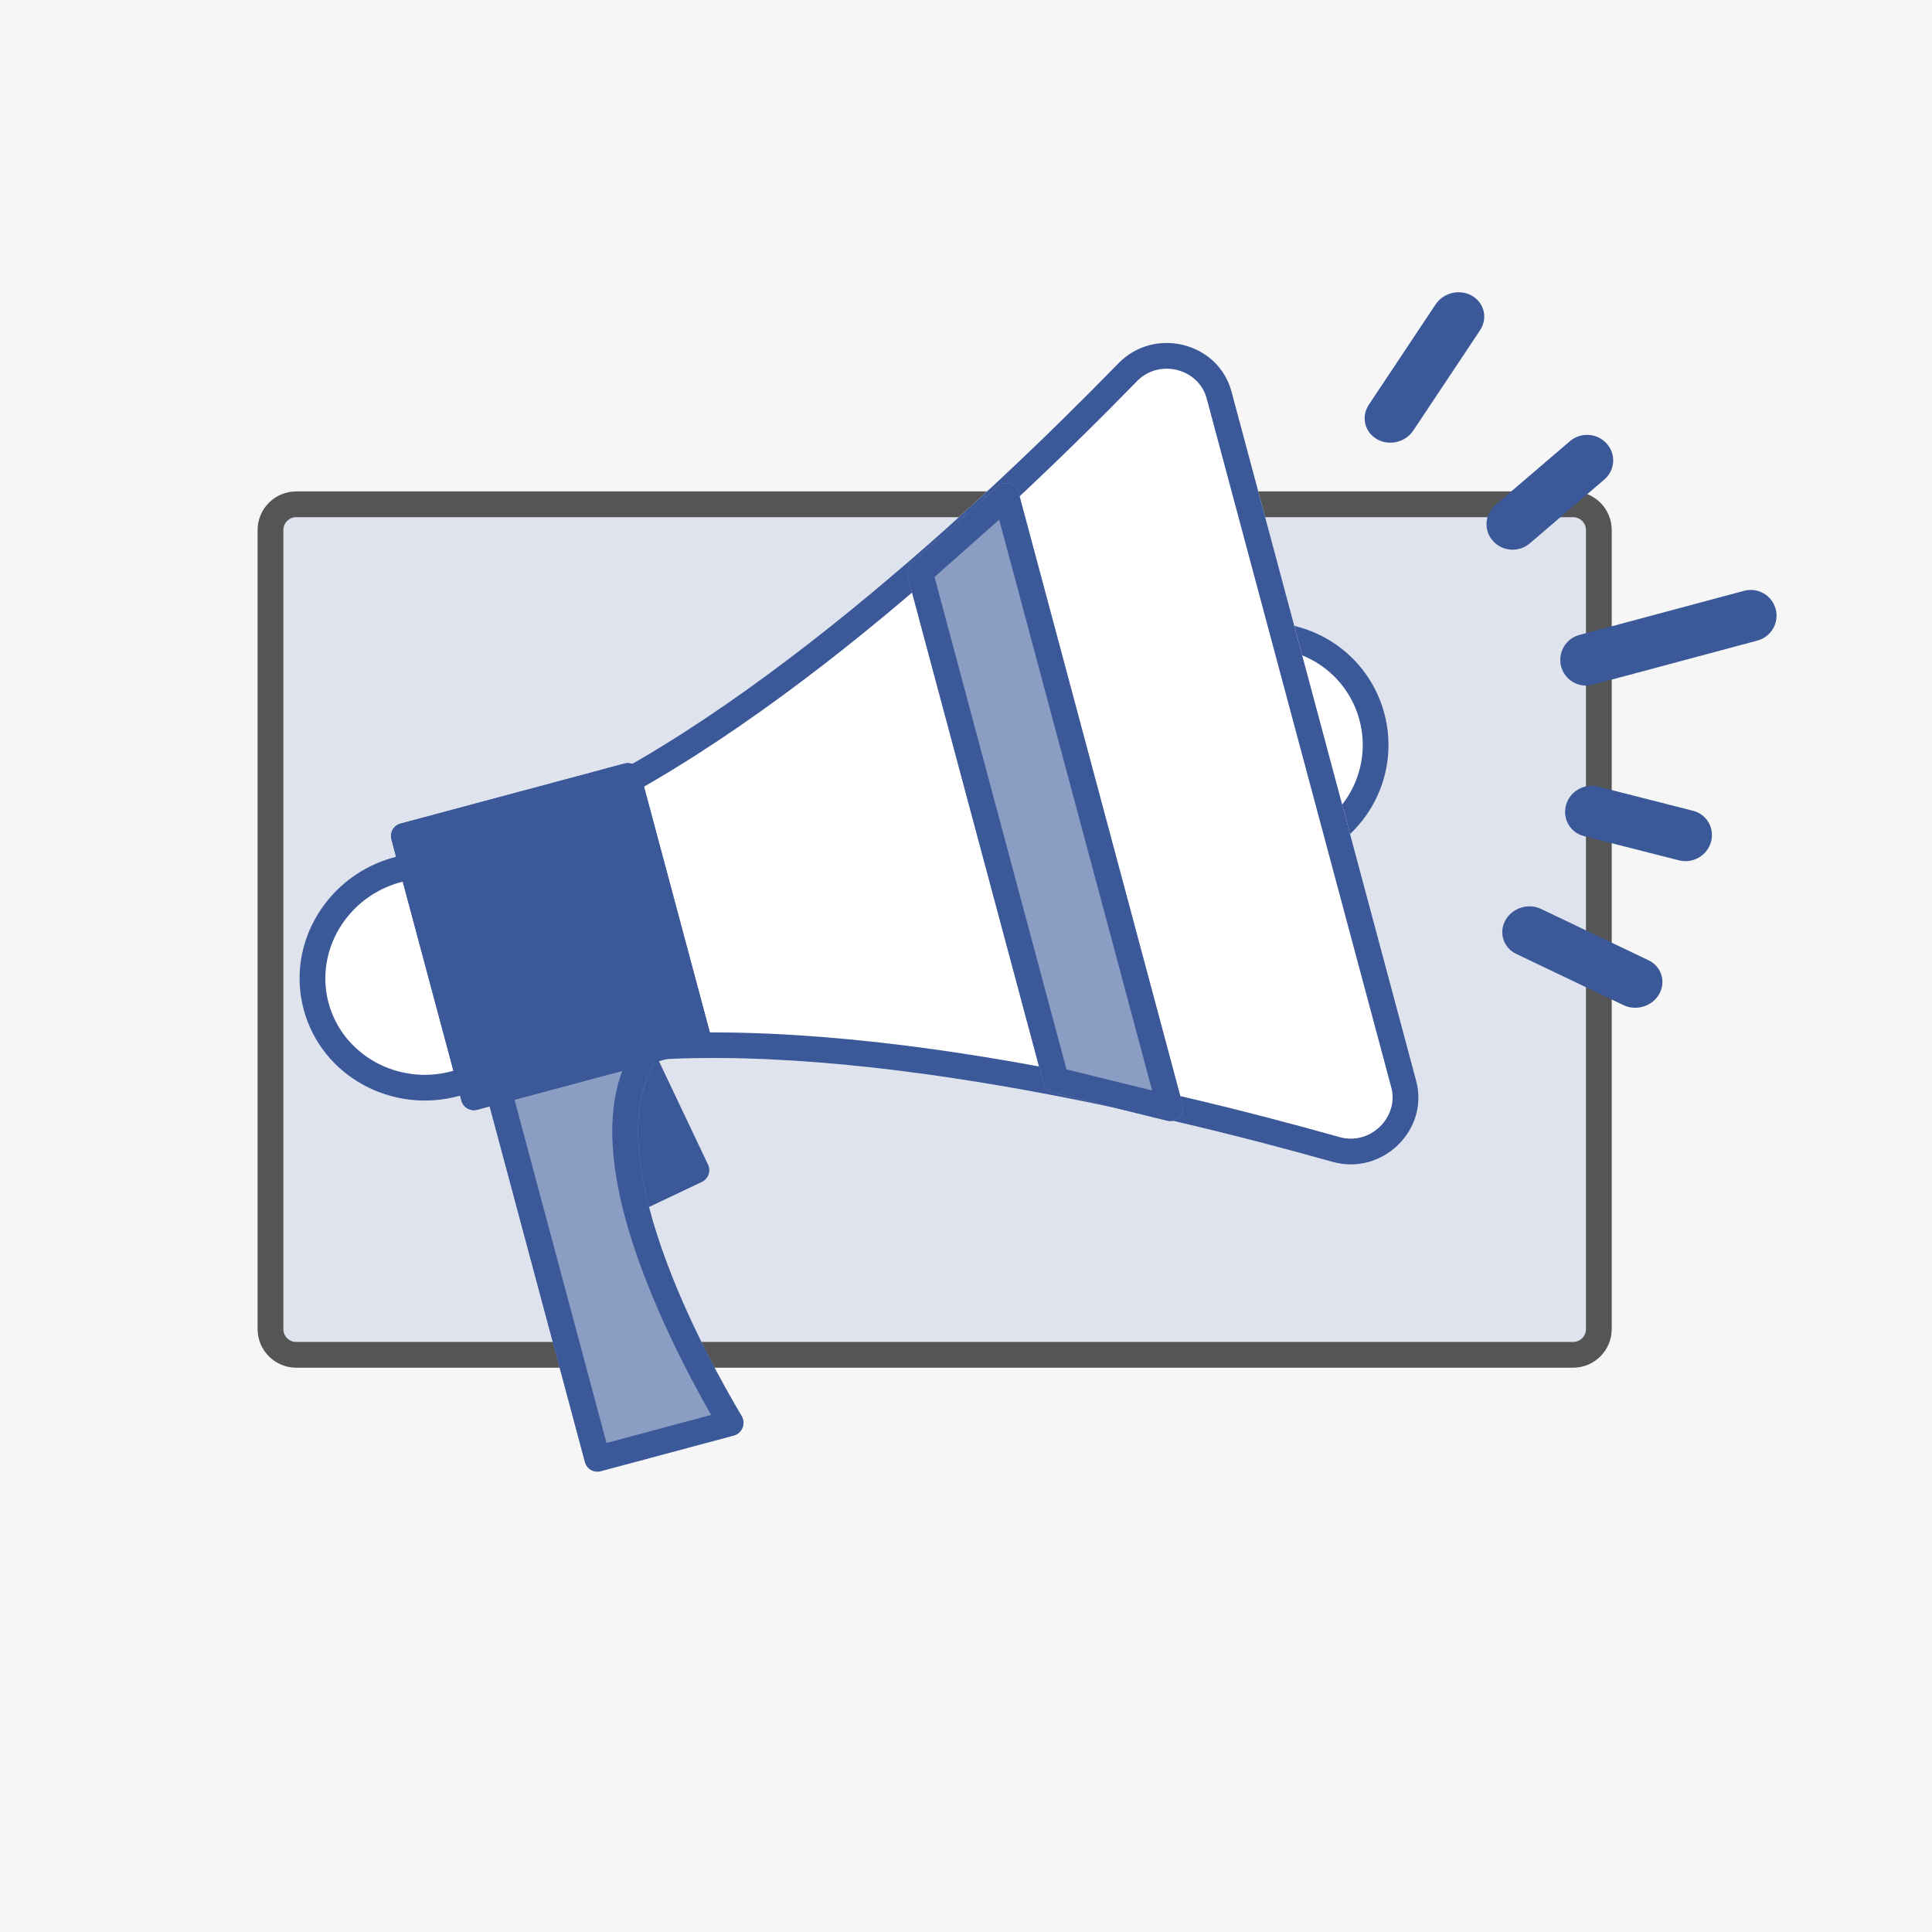
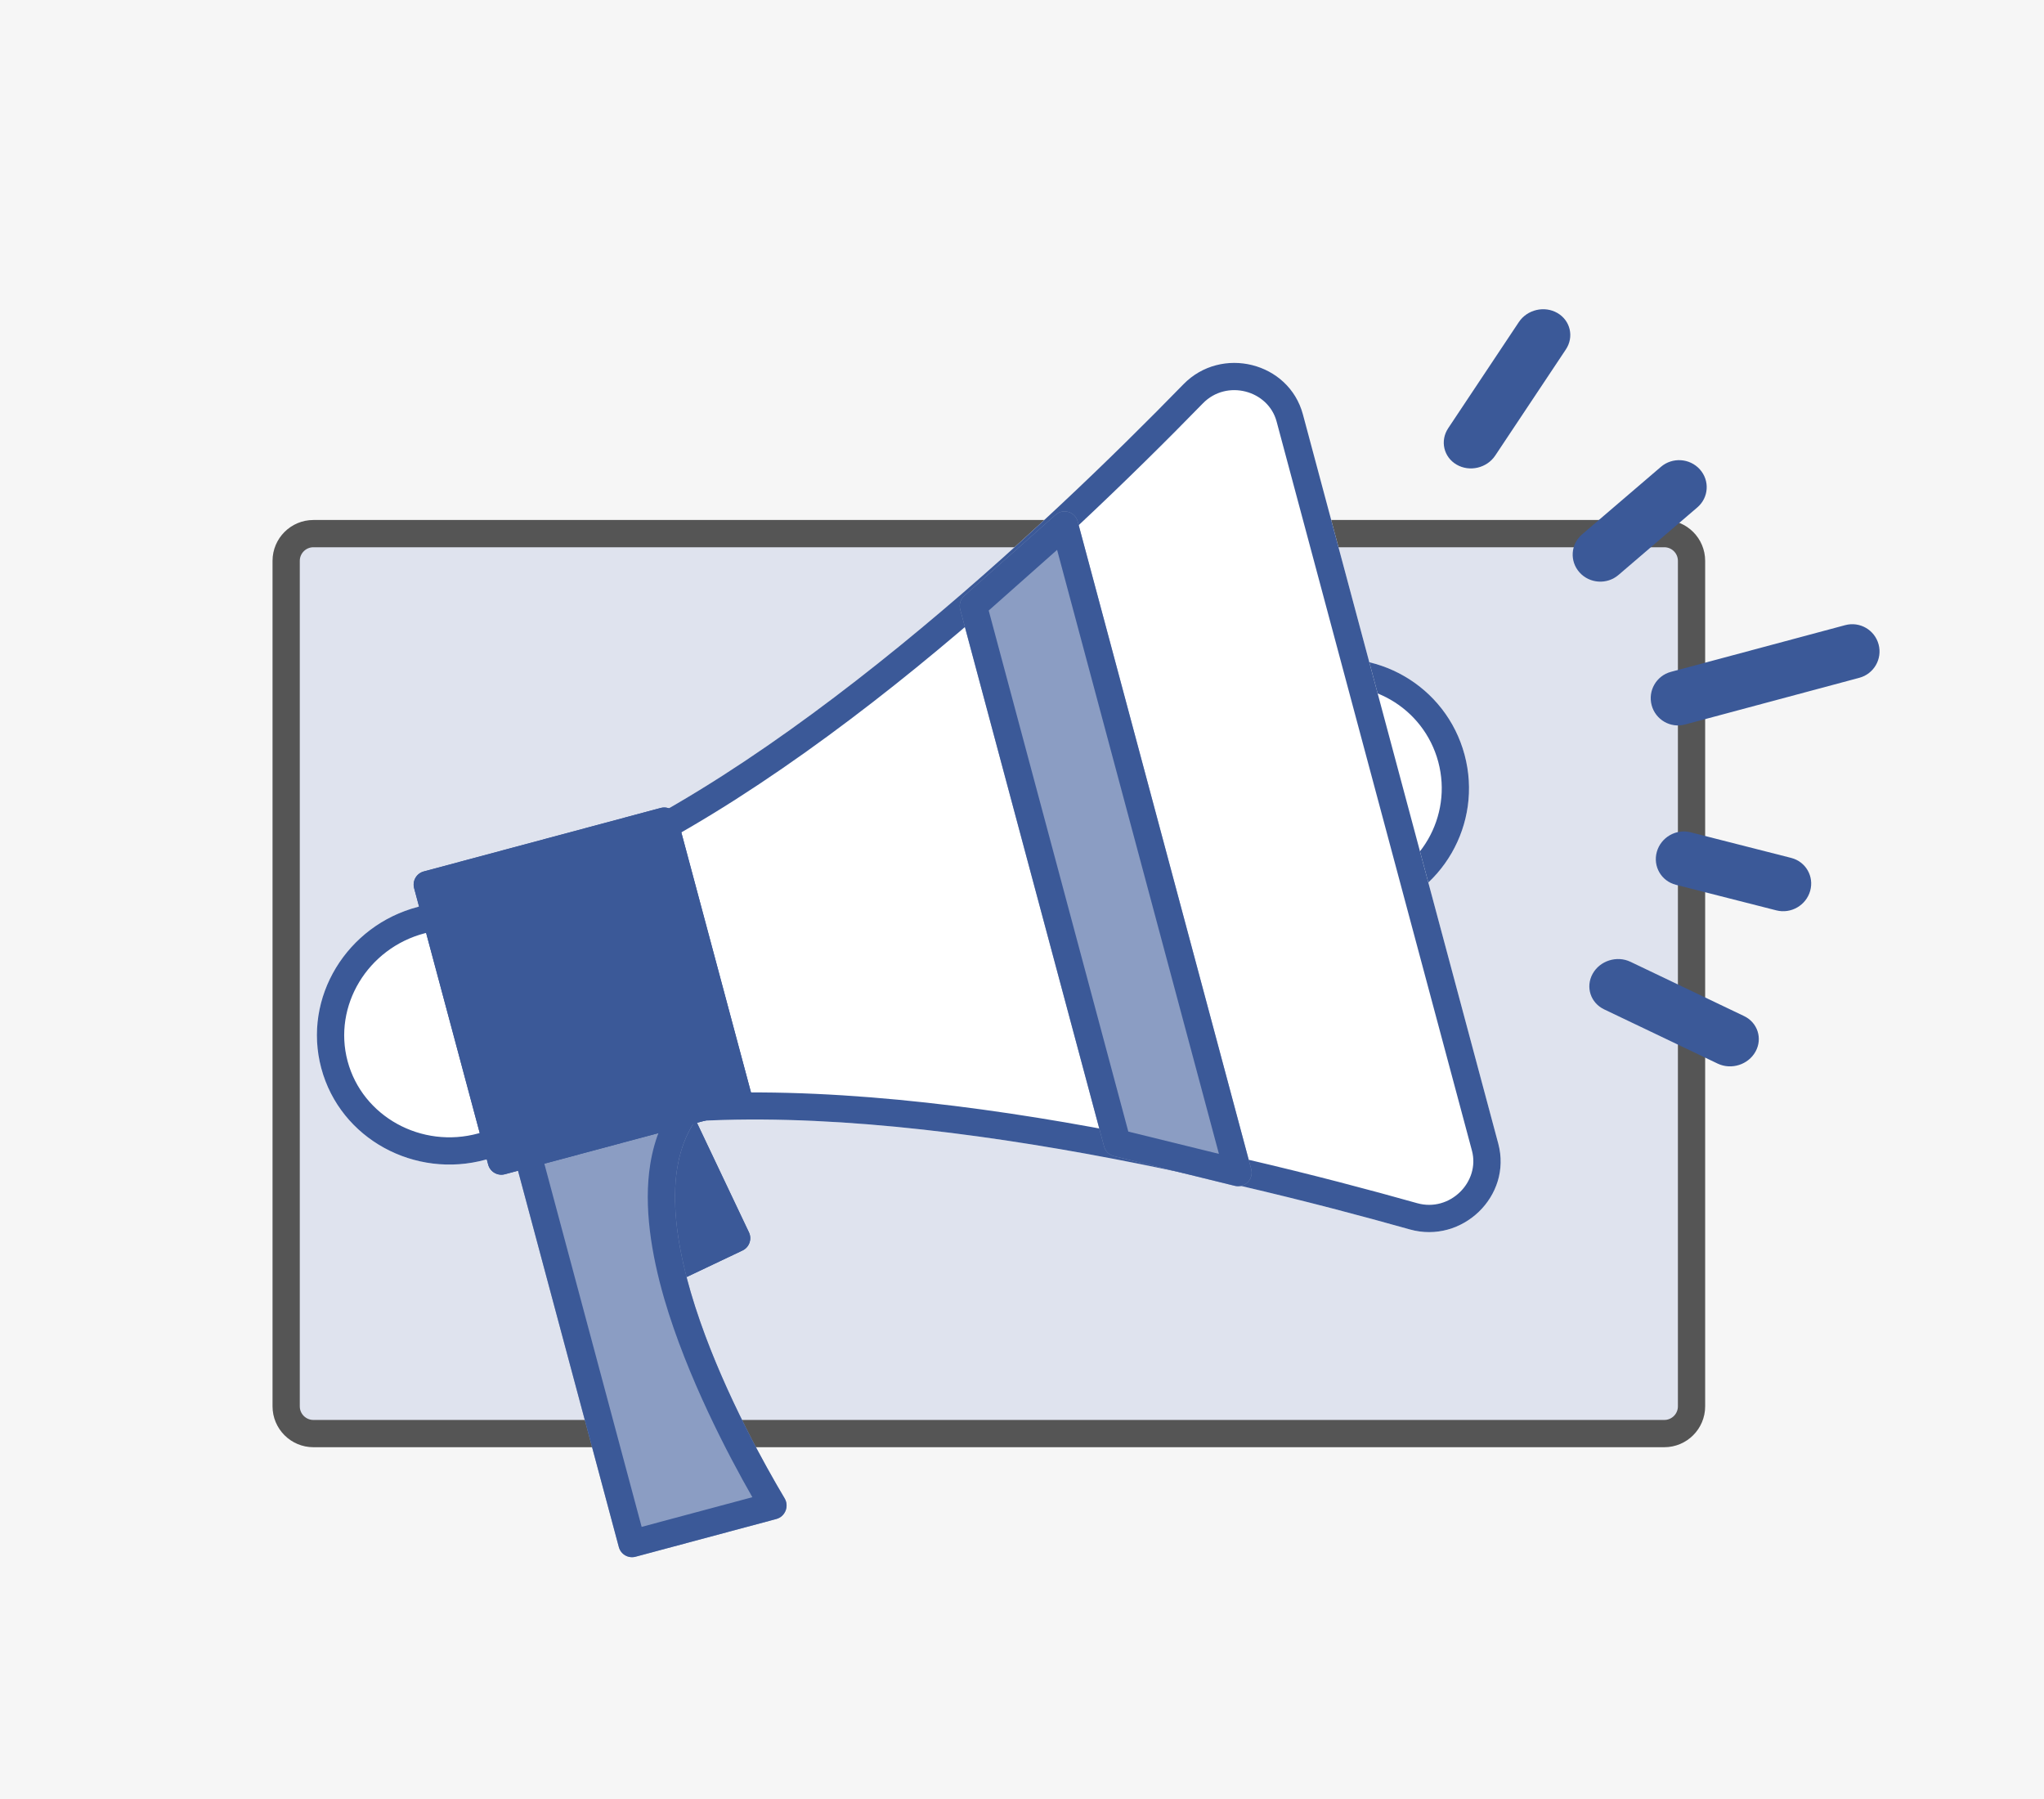
- <svg xmlns="http://www.w3.org/2000/svg" xmlns:xlink="http://www.w3.org/1999/xlink" width="150" height="150" viewBox="0 0 150 150" version="1.1">
-   <g id="Canvas" transform="translate(-5604 -522)">
+ <svg xmlns="http://www.w3.org/2000/svg" xmlns:xlink="http://www.w3.org/1999/xlink" width="150" height="132" viewBox="0 0 150 132" version="1.1">
+   <g id="Canvas" transform="translate(-4817 -456)">
    <g id="02">
      <g id="Rectangle 18">
-         <use xlink:href="#path0_fill" transform="translate(5604 522)" fill="#F6F6F6" />
+         <use xlink:href="#path0_fill" transform="translate(4817 456)" fill="#F6F6F6" />
      </g>
      <g id="Rectangle 2">
-         <use xlink:href="#path1_fill" transform="translate(5625 561.154)" fill="#DFE3EE" />
+         <use xlink:href="#path1_fill" transform="translate(4838 495.154)" fill="#DFE3EE" />
      </g>
      <g id="Rectangle 2 (Stroke)">
-         <use xlink:href="#path2_fill" transform="translate(5624 560.154)" fill="#555555" />
+         <use xlink:href="#path2_fill" transform="translate(4837 494.154)" fill="#555555" />
      </g>
      <g id="Ellipse 4">
-         <use xlink:href="#path3_fill" transform="matrix(-0.965926 0.258819 0.258819 0.965926 5709.02 568.204)" fill="#FFFFFF" />
+         <use xlink:href="#path3_fill" transform="matrix(-0.965926 0.258819 0.258819 0.965926 4922.02 502.204)" fill="#FFFFFF" />
      </g>
      <g id="Ellipse 4 (Stroke)">
-         <use xlink:href="#path4_fill" transform="matrix(-0.965926 0.258819 0.258819 0.965926 5709.02 568.204)" fill="#3B5998" />
+         <use xlink:href="#path4_fill" transform="matrix(-0.965926 0.258819 0.258819 0.965926 4922.02 502.204)" fill="#3B5998" />
      </g>
      <g id="Rectangle 11">
-         <use xlink:href="#path5_fill" transform="matrix(0.258819 0.965926 0.965926 -0.258819 5619.08 568.67)" fill="#FFFFFF" />
+         <use xlink:href="#path5_fill" transform="matrix(0.258819 0.965926 0.965926 -0.258819 4832.08 502.67)" fill="#FFFFFF" />
      </g>
      <g id="Rectangle 11 (Stroke)">
-         <use xlink:href="#path6_fill" transform="matrix(0.258819 0.965926 0.965926 -0.258819 5619.08 568.67)" fill="#3B5998" />
+         <use xlink:href="#path6_fill" transform="matrix(0.258819 0.965926 0.965926 -0.258819 4832.08 502.67)" fill="#3B5998" />
      </g>
      <g id="Rectangle 11">
-         <use xlink:href="#path7_fill" transform="matrix(-0.903405 0.428787 0.428787 0.903405 5652.53 598.872)" fill="#3B5998" />
+         <use xlink:href="#path7_fill" transform="matrix(-0.903405 0.428787 0.428787 0.903405 4865.53 532.872)" fill="#3B5998" />
      </g>
      <g id="Rectangle 11 (Stroke)">
-         <use xlink:href="#path8_fill" transform="matrix(-0.903405 0.428787 0.428787 0.903405 5652.53 598.872)" fill="#3B5998" />
+         <use xlink:href="#path8_fill" transform="matrix(-0.903405 0.428787 0.428787 0.903405 4865.53 532.872)" fill="#3B5998" />
      </g>
      <g id="Rectangle 11">
-         <use xlink:href="#path9_fill" transform="matrix(-0.965926 0.258819 0.258819 0.965926 5658.61 600.959)" fill="#8B9DC3" />
+         <use xlink:href="#path9_fill" transform="matrix(-0.965926 0.258819 0.258819 0.965926 4871.61 534.959)" fill="#8B9DC3" />
      </g>
      <g id="Rectangle 11 (Stroke)">
-         <use xlink:href="#path10_fill" transform="matrix(-0.965926 0.258819 0.258819 0.965926 5658.61 600.959)" fill="#3B5998" />
+         <use xlink:href="#path10_fill" transform="matrix(-0.965926 0.258819 0.258819 0.965926 4871.61 534.959)" fill="#3B5998" />
      </g>
      <g id="Rectangle 11">
-         <use xlink:href="#path11_fill" transform="matrix(-0.965926 0.258819 0.258819 0.965926 5653.45 581.025)" fill="#3B5998" />
+         <use xlink:href="#path11_fill" transform="matrix(-0.965926 0.258819 0.258819 0.965926 4866.45 515.025)" fill="#3B5998" />
      </g>
      <g id="Rectangle 11 (Stroke)">
-         <use xlink:href="#path12_fill" transform="matrix(-0.965926 0.258819 0.258819 0.965926 5653.45 581.025)" fill="#3B5998" />
+         <use xlink:href="#path12_fill" transform="matrix(-0.965926 0.258819 0.258819 0.965926 4866.45 515.025)" fill="#3B5998" />
      </g>
      <g id="Rectangle 11">
-         <use xlink:href="#path13_fill" transform="matrix(-0.965926 0.258819 0.258819 0.965926 5682.83 559.298)" fill="#8B9DC3" />
+         <use xlink:href="#path13_fill" transform="matrix(-0.965926 0.258819 0.258819 0.965926 4895.83 493.298)" fill="#8B9DC3" />
      </g>
      <g id="Rectangle 11 (Stroke)">
-         <use xlink:href="#path14_fill" transform="matrix(-0.965926 0.258819 0.258819 0.965926 5682.83 559.298)" fill="#3B5998" />
+         <use xlink:href="#path14_fill" transform="matrix(-0.965926 0.258819 0.258819 0.965926 4895.83 493.298)" fill="#3B5998" />
      </g>
      <g id="Vector 6 (Stroke)">
-         <use xlink:href="#path15_fill" transform="matrix(0.965926 -0.258819 0.258819 0.965926 5724.69 571.815)" fill="#3B5998" />
+         <use xlink:href="#path15_fill" transform="matrix(0.965926 -0.258819 0.258819 0.965926 4937.69 505.814)" fill="#3B5998" />
      </g>
      <g id="Vector 6 (Stroke)">
-         <use xlink:href="#path16_fill" transform="matrix(0.759488 -0.650521 0.667832 0.744312 5718.58 562.513)" fill="#3B5998" />
+         <use xlink:href="#path16_fill" transform="matrix(0.759488 -0.650521 0.667832 0.744312 4931.58 496.513)" fill="#3B5998" />
      </g>
      <g id="Vector 6 (Stroke)">
-         <use xlink:href="#path17_fill" transform="matrix(0.96908 0.246746 -0.271028 0.962571 5726.13 582.576)" fill="#3B5998" />
+         <use xlink:href="#path17_fill" transform="matrix(0.96908 0.246746 -0.271028 0.962571 4939.13 516.576)" fill="#3B5998" />
      </g>
      <g id="Vector 6 (Stroke)">
-         <use xlink:href="#path18_fill" transform="matrix(0.525859 -0.850572 0.880693 0.473687 5709.19 555.176)" fill="#3B5998" />
+         <use xlink:href="#path18_fill" transform="matrix(0.525859 -0.850572 0.880693 0.473687 4922.19 489.176)" fill="#3B5998" />
      </g>
      <g id="Vector 6 (Stroke)">
-         <use xlink:href="#path19_fill" transform="matrix(0.880693 0.473687 -0.525859 0.850572 5722.21 591.291)" fill="#3B5998" />
+         <use xlink:href="#path19_fill" transform="matrix(0.880693 0.473687 -0.525859 0.850572 4935.21 525.291)" fill="#3B5998" />
      </g>
    </g>
  </g>
  <defs>
-     <path id="path0_fill" d="M 0 0L 150 0L 150 150L 0 150L 0 0Z" />
+     <path id="path0_fill" d="M 0 0L 150 0L 150 132L 0 132L 0 0Z" />
    <path id="path1_fill" d="M 0 2C 0 0.895 0.895 0 2 0L 101.134 0C 102.239 0 103.134 0.895 103.134 2L 103.134 64.034C 103.134 65.138 102.239 66.034 101.134 66.034L 2 66.034C 0.895 66.034 0 65.138 0 64.034L 0 2Z" />
    <path id="path2_fill" fill-rule="evenodd" d="M 0 3C 0 1.343 1.343 0 3 0L 102.134 0C 103.791 0 105.134 1.343 105.134 3L 105.134 65.034C 105.134 66.69 103.791 68.034 102.134 68.034L 3 68.034C 1.343 68.034 0 66.69 0 65.034L 0 3ZM 3 2C 2.448 2 2 2.448 2 3L 2 65.034C 2 65.586 2.448 66.034 3 66.034L 102.134 66.034C 102.687 66.034 103.134 65.586 103.134 65.034L 103.134 3C 103.134 2.448 102.687 2 102.134 2L 3 2Z" />
    <path id="path3_fill" d="M 19 9.5C 19 14.747 14.747 19 9.5 19C 4.253 19 0 14.747 0 9.5C 0 4.253 4.253 0 9.5 0C 14.747 0 19 4.253 19 9.5Z" />
    <path id="path4_fill" fill-rule="evenodd" d="M 9.5 17C 13.642 17 17 13.642 17 9.5C 17 5.358 13.642 2 9.5 2C 5.358 2 2 5.358 2 9.5C 2 13.642 5.358 17 9.5 17ZM 9.5 19C 14.747 19 19 14.747 19 9.5C 19 4.253 14.747 0 9.5 0C 4.253 0 0 4.253 0 9.5C 0 14.747 4.253 19 9.5 19Z" />
    <path id="path5_fill" d="M 64.928 74.098C 57.616 61.805 44.52 37.635 42.757 19.552C 42.475 16.665 42.407 13.161 42.431 9.92C 42.471 4.54 38.21 0 32.83 0C 27.45 0 23.189 4.54 23.229 9.92C 23.253 13.161 23.185 16.665 22.903 19.552C 21.14 37.635 8.044 61.805 0.732 74.098C -1.306 77.524 1.15 82 5.137 82L 60.523 82C 64.51 82 66.966 77.524 64.928 74.098Z" />
    <path id="path6_fill" fill-rule="evenodd" d="M 49.937 49.814C 45.496 39.898 41.686 29.025 40.766 19.746C 40.479 16.782 40.407 13.173 40.431 9.905C 40.463 5.569 37.034 2 32.83 2C 28.626 2 25.197 5.569 25.229 9.905C 25.253 13.173 25.181 16.782 24.894 19.746C 23.974 29.025 20.164 39.898 15.723 49.814C 11.277 59.734 6.12 68.951 2.451 75.121C 1.176 77.265 2.761 80 5.137 80L 60.523 80C 62.899 80 64.484 77.265 63.209 75.121C 59.54 68.951 54.383 59.734 49.937 49.814ZM 42.757 19.552C 44.52 37.635 57.616 61.805 64.928 74.098C 66.966 77.524 64.51 82 60.523 82L 5.137 82C 1.15 82 -1.306 77.524 0.732 74.098C 8.044 61.805 21.14 37.635 22.903 19.552C 23.185 16.665 23.253 13.161 23.229 9.92C 23.189 4.54 27.45 0 32.83 0C 38.21 0 42.471 4.54 42.431 9.92C 42.407 13.161 42.475 16.665 42.757 19.552Z" />
    <path id="path7_fill" d="M 0 1C 0 0.448 0.448 0 1 0L 7 0C 7.552 0 8 0.448 8 1L 8 15C 8 15.552 7.552 16 7 16L 1 16C 0.448 16 0 15.552 0 15L 0 1Z" />
    <path id="path8_fill" fill-rule="evenodd" d="M 2 2L 2 14L 6 14L 6 2L 2 2ZM 1 0C 0.448 0 0 0.448 0 1L 0 15C 0 15.552 0.448 16 1 16L 7 16C 7.552 16 8 15.552 8 15L 8 1C 8 0.448 7.552 0 7 0L 1 0Z" />
    <path id="path9_fill" d="M 0.619 0.569C -0.152 0.443 -0.233 0.142 0.547 0.088C 4.464 -0.183 13.884 0.243 16.889 0.391C 17.42 0.417 17.826 0.855 17.826 1.386L 17.826 31C 17.826 31.552 17.379 32 16.826 32L 6.132 32C 5.455 32 4.966 31.345 5.15 30.694C 6.765 24.994 12.357 2.49 0.619 0.569Z" />
    <path id="path10_fill" fill-rule="evenodd" d="M 1.906 0.882C 2.705 1.147 3.407 1.525 4.022 1.997C 11.12 7.457 6.579 25.651 5.15 30.694C 4.966 31.345 5.455 32 6.132 32L 16.826 32C 17.379 32 17.826 31.552 17.826 31L 17.826 1.386C 17.826 0.855 17.42 0.417 16.889 0.391C 14.691 0.283 9.061 0.026 4.663 0.002C 3.693 -0.003 2.782 0.003 1.982 0.024C 1.514 0.036 1.083 0.054 0.7 0.078C 0.648 0.081 0.597 0.085 0.547 0.088C -0.219 0.141 -0.155 0.432 0.58 0.562C 0.593 0.564 0.606 0.567 0.619 0.569C 1.074 0.643 1.502 0.748 1.906 0.882ZM 6.871 2.028C 7.455 2.765 7.939 3.588 8.333 4.47C 9.609 7.332 9.96 10.847 9.892 14.255C 9.759 20.233 8.315 26.592 7.414 30L 15.826 30L 15.826 2.342C 13.709 2.243 10.162 2.092 6.871 2.028Z" />
    <path id="path11_fill" d="M 0 1C 0 0.448 0.448 0 1 0L 19 0C 19.552 0 20 0.448 20 1L 20 22C 20 22.552 19.552 23 19 23L 1 23C 0.448 23 0 22.552 0 22L 0 1Z" />
    <path id="path12_fill" fill-rule="evenodd" d="M 2 2L 2 21L 18 21L 18 2L 2 2ZM 1 0C 0.448 0 0 0.448 0 1L 0 22C 0 22.552 0.448 23 1 23L 19 23C 19.552 23 20 22.552 20 22L 20 1C 20 0.448 19.552 0 19 0L 1 0Z" />
    <path id="path13_fill" d="M 0 1.001C 0 0.258 0.782 -0.226 1.447 0.107L 9.447 4.107C 9.786 4.276 10 4.623 10 5.001L 10 45.792C 10 46.157 9.801 46.492 9.482 46.668L 1.482 51.068C 0.815 51.435 0 50.953 0 50.192L 0 1.001Z" />
    <path id="path14_fill" fill-rule="evenodd" d="M 2 2.619L 2 48.501L 8 45.201L 8 5.619L 2 2.619ZM 1.447 0.107C 0.782 -0.226 0 0.258 0 1.001L 0 50.192C 0 50.953 0.815 51.435 1.482 51.068L 9.482 46.668C 9.801 46.492 10 46.157 10 45.792L 10 5.001C 10 4.623 9.786 4.276 9.447 4.107L 1.447 0.107Z" />
    <path id="path15_fill" fill-rule="evenodd" d="M 0 2C 0 0.895 0.895 0 2 0L 15.242 0C 16.347 0 17.242 0.895 17.242 2C 17.242 3.105 16.347 4 15.242 4L 2 4C 0.895 4 0 3.105 0 2Z" />
    <path id="path16_fill" fill-rule="evenodd" d="M 0 2C 0 0.895 0.895 0 2 0L 9.624 0C 10.729 0 11.624 0.895 11.624 2C 11.624 3.105 10.729 4 9.624 4L 2 4C 0.895 4 0 3.105 0 2Z" />
    <path id="path17_fill" fill-rule="evenodd" d="M 0 2C 0 0.895 0.895 0 2 0L 9.612 0C 10.717 0 11.612 0.895 11.612 2C 11.612 3.105 10.717 4 9.612 4L 2 4C 0.895 4 0 3.105 0 2Z" />
    <path id="path18_fill" fill-rule="evenodd" d="M 0.001 1.933C 0.038 0.829 0.964 -0.036 2.068 0.001L 11.395 0.316C 12.499 0.353 13.364 1.279 13.327 2.382C 13.289 3.486 12.364 4.351 11.26 4.314L 1.933 3.999C 0.829 3.962 -0.036 3.036 0.001 1.933Z" />
    <path id="path19_fill" fill-rule="evenodd" d="M 13.195 1.904C 13.248 3.007 12.397 3.945 11.293 3.998L 2.096 4.441C 0.993 4.494 0.055 3.643 0.002 2.539C -0.051 1.436 0.801 0.498 1.904 0.445L 11.101 0.002C 12.204 -0.051 13.142 0.801 13.195 1.904Z" />
  </defs>
</svg>
